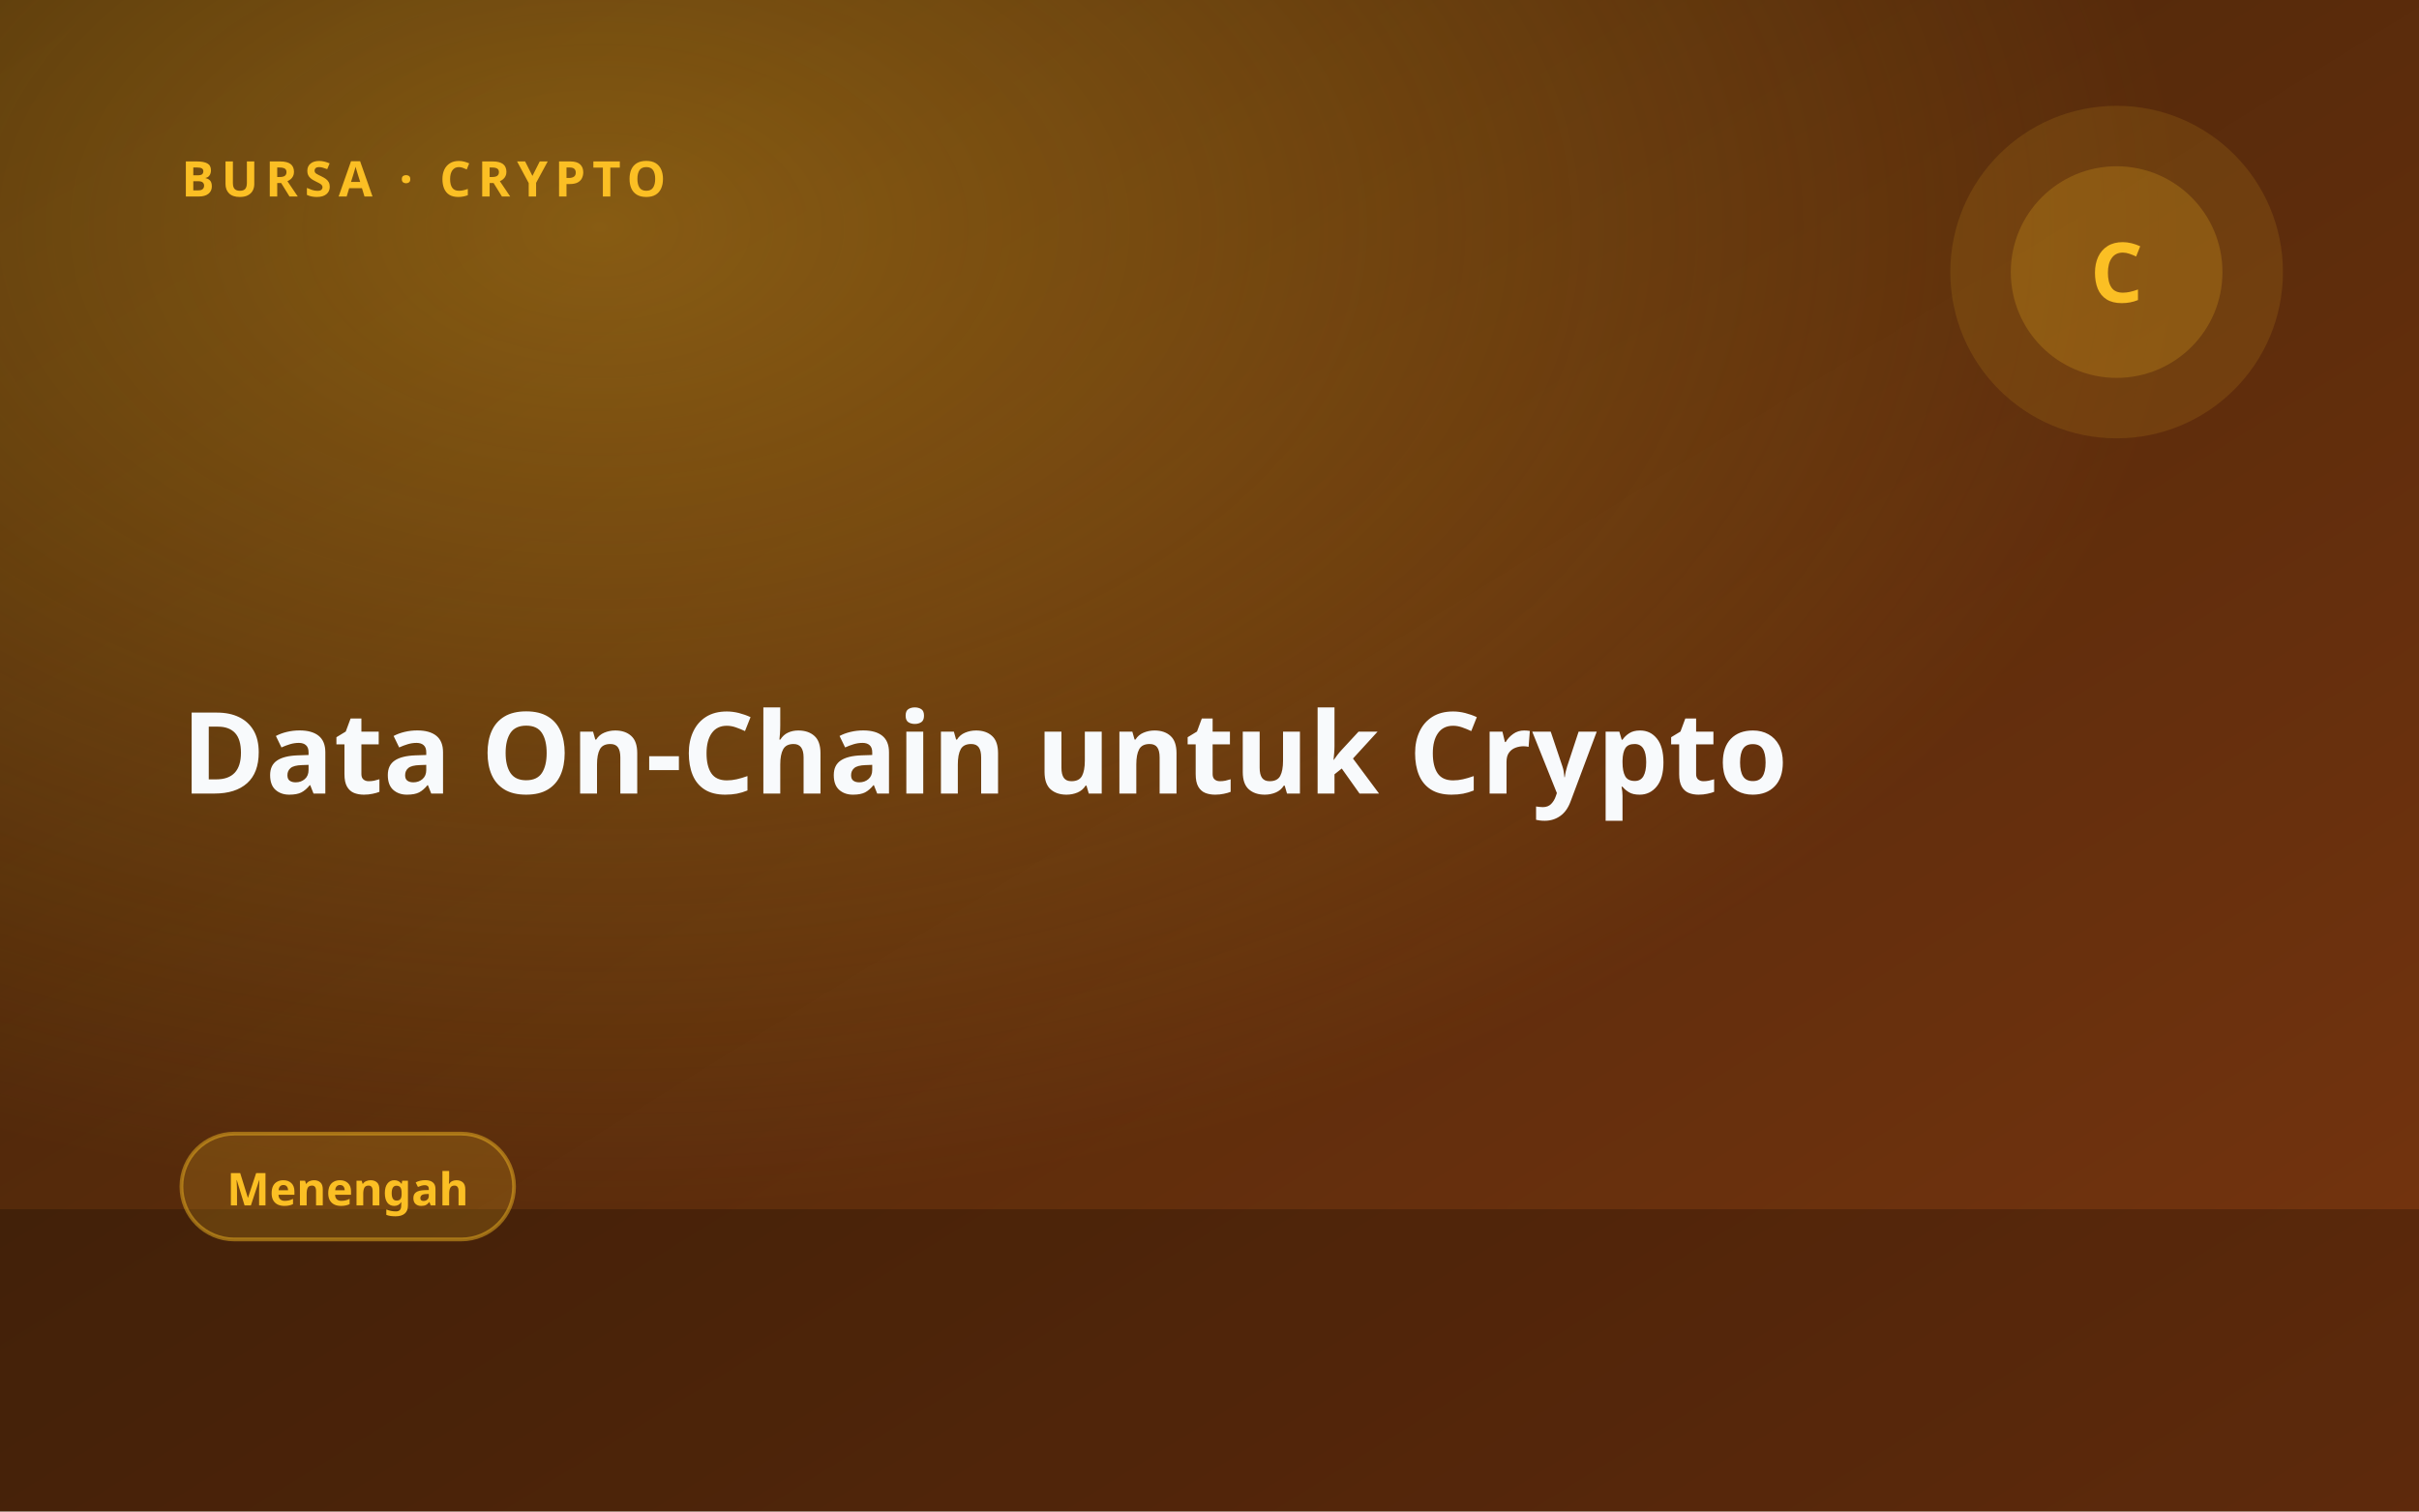
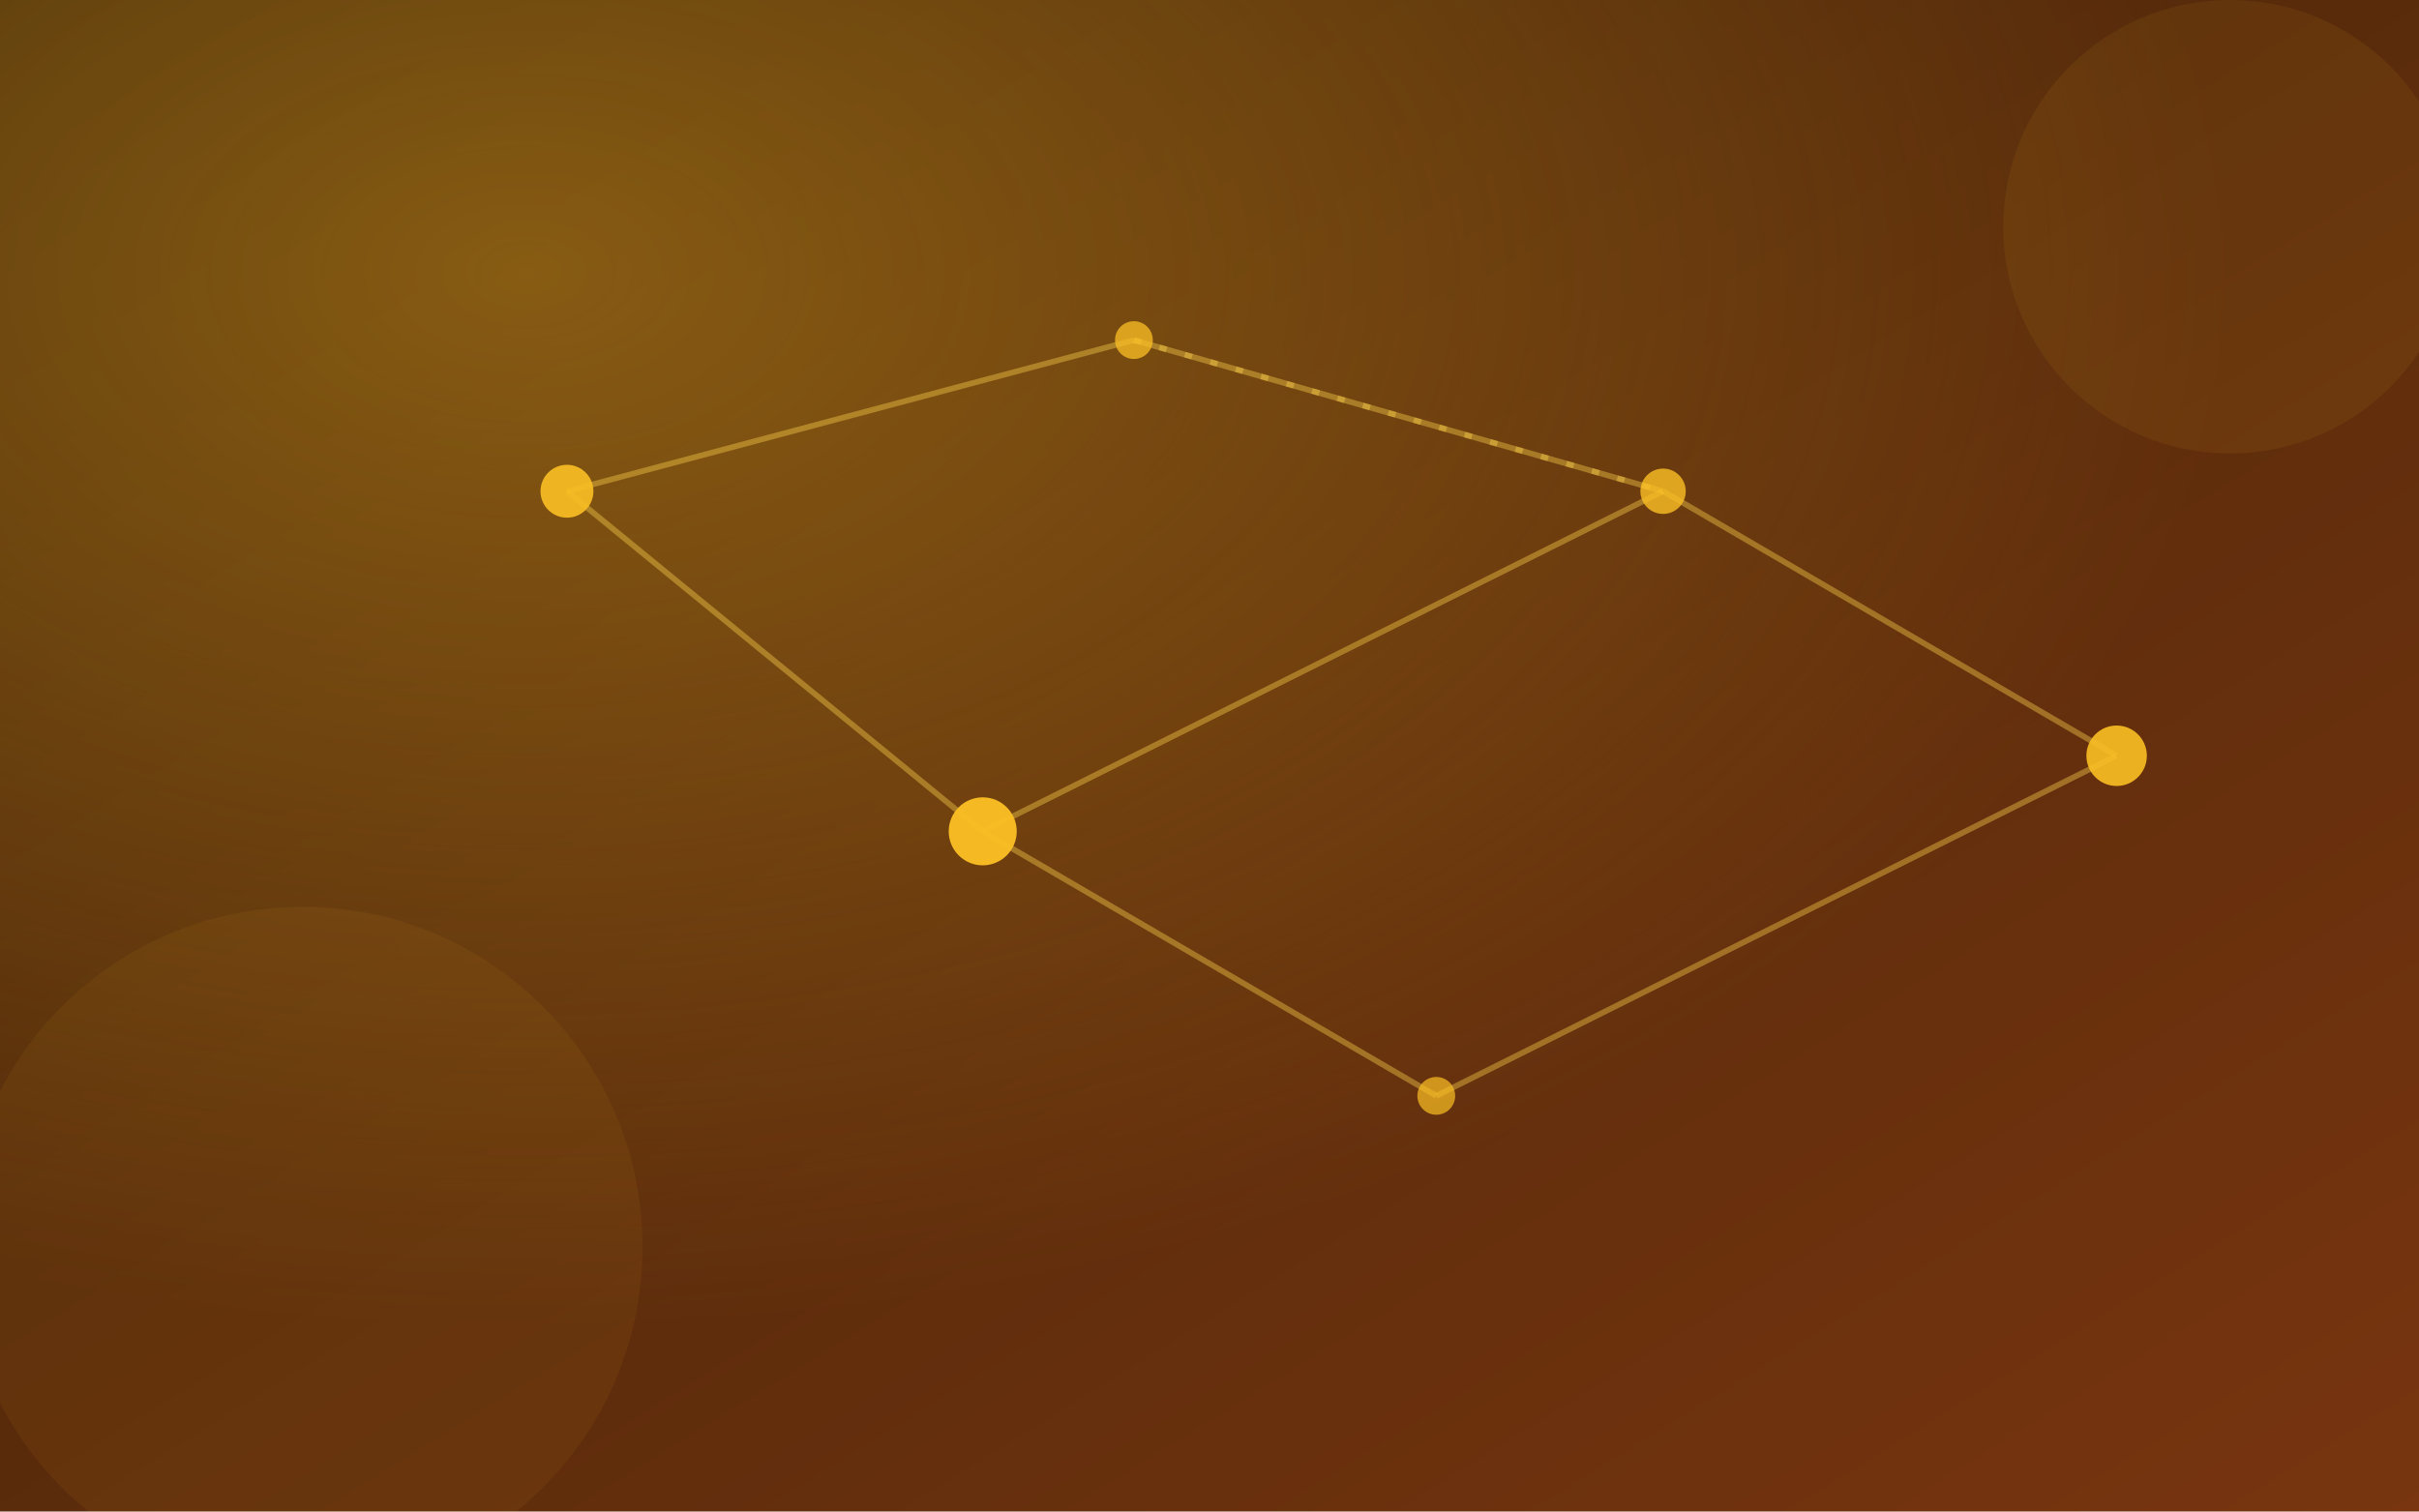
<svg xmlns="http://www.w3.org/2000/svg" width="640" height="400" viewBox="0 0 640 400" role="img" aria-label="Data On-Chain untuk Crypto">
  <defs>
    <linearGradient id="bg-crypto-on-chain-dasar" x1="0%" y1="0%" x2="100%" y2="100%">
      <stop offset="0%" stop-color="#3d2208" />
      <stop offset="100%" stop-color="#78350f" />
    </linearGradient>
-     <radialGradient id="glow-crypto-on-chain-dasar" cx="25%" cy="15%" r="65%">
+     <radialGradient id="glow-crypto-on-chain-dasar" cx="22%" cy="18%" r="70%">
      <stop offset="0%" stop-color="#fbbf24" stop-opacity="0.35" />
      <stop offset="100%" stop-color="#fbbf24" stop-opacity="0" />
    </radialGradient>
  </defs>
  <rect width="640" height="400" fill="url(#bg-crypto-on-chain-dasar)" />
  <rect width="640" height="400" fill="url(#glow-crypto-on-chain-dasar)" />
-   <rect x="0" y="320" width="640" height="80" fill="#000000" fill-opacity="0.22" />
-   <text x="48" y="52" fill="#fbbf24" font-family="system-ui,Segoe UI,sans-serif" font-size="13" font-weight="700" letter-spacing="0.14em">BURSA · CRYPTO</text>
-   <text x="48" y="210" fill="#f8fafc" font-family="system-ui,Segoe UI,sans-serif">
-     <tspan x="48" dy="0" font-size="30" font-weight="600">Data On-Chain untuk Crypto</tspan>
-   </text>
-   <rect x="48" y="300" width="88" height="28" rx="14" fill="#fbbf24" fill-opacity="0.18" stroke="#fbbf24" stroke-opacity="0.45" />
-   <text x="92" y="319" text-anchor="middle" fill="#fbbf24" font-family="system-ui,Segoe UI,sans-serif" font-size="12" font-weight="600">Menengah</text>
-   <circle cx="560" cy="72" r="44" fill="#fbbf24" fill-opacity="0.12" />
-   <circle cx="560" cy="72" r="28" fill="#fbbf24" fill-opacity="0.2" />
-   <text x="560" y="80" text-anchor="middle" fill="#fbbf24" font-family="system-ui,Segoe UI,sans-serif" font-size="22" font-weight="700">C</text>
+   <g stroke="#fcd34d" stroke-opacity="0.4" stroke-width="1.5">
+     <line x1="150" y1="130" x2="300" y2="90" />
+     <line x1="150" y1="130" x2="260" y2="220" />
+     <line x1="300" y1="90" x2="440" y2="130" />
+     <line x1="260" y1="220" x2="440" y2="130" />
+     <line x1="260" y1="220" x2="380" y2="290" />
+     <line x1="440" y1="130" x2="560" y2="200" />
+     <line x1="380" y1="290" x2="560" y2="200" />
+     <line x1="300" y1="90" x2="440" y2="130" stroke-dasharray="2 5" />
+   </g>
+   <g fill="#fbbf24">
+     <circle cx="150" cy="130" r="7" opacity="0.9" />
+     <circle cx="300" cy="90" r="5" opacity="0.75" />
+     <circle cx="260" cy="220" r="9" opacity="0.95" />
+     <circle cx="440" cy="130" r="6" opacity="0.8" />
+     <circle cx="380" cy="290" r="5" opacity="0.7" />
+     <circle cx="560" cy="200" r="8" opacity="0.9" />
+   </g>
+   <circle cx="80" cy="330" r="90" fill="#fbbf24" fill-opacity="0.06" />
+   <circle cx="590" cy="60" r="60" fill="#fbbf24" fill-opacity="0.07" />
</svg>
